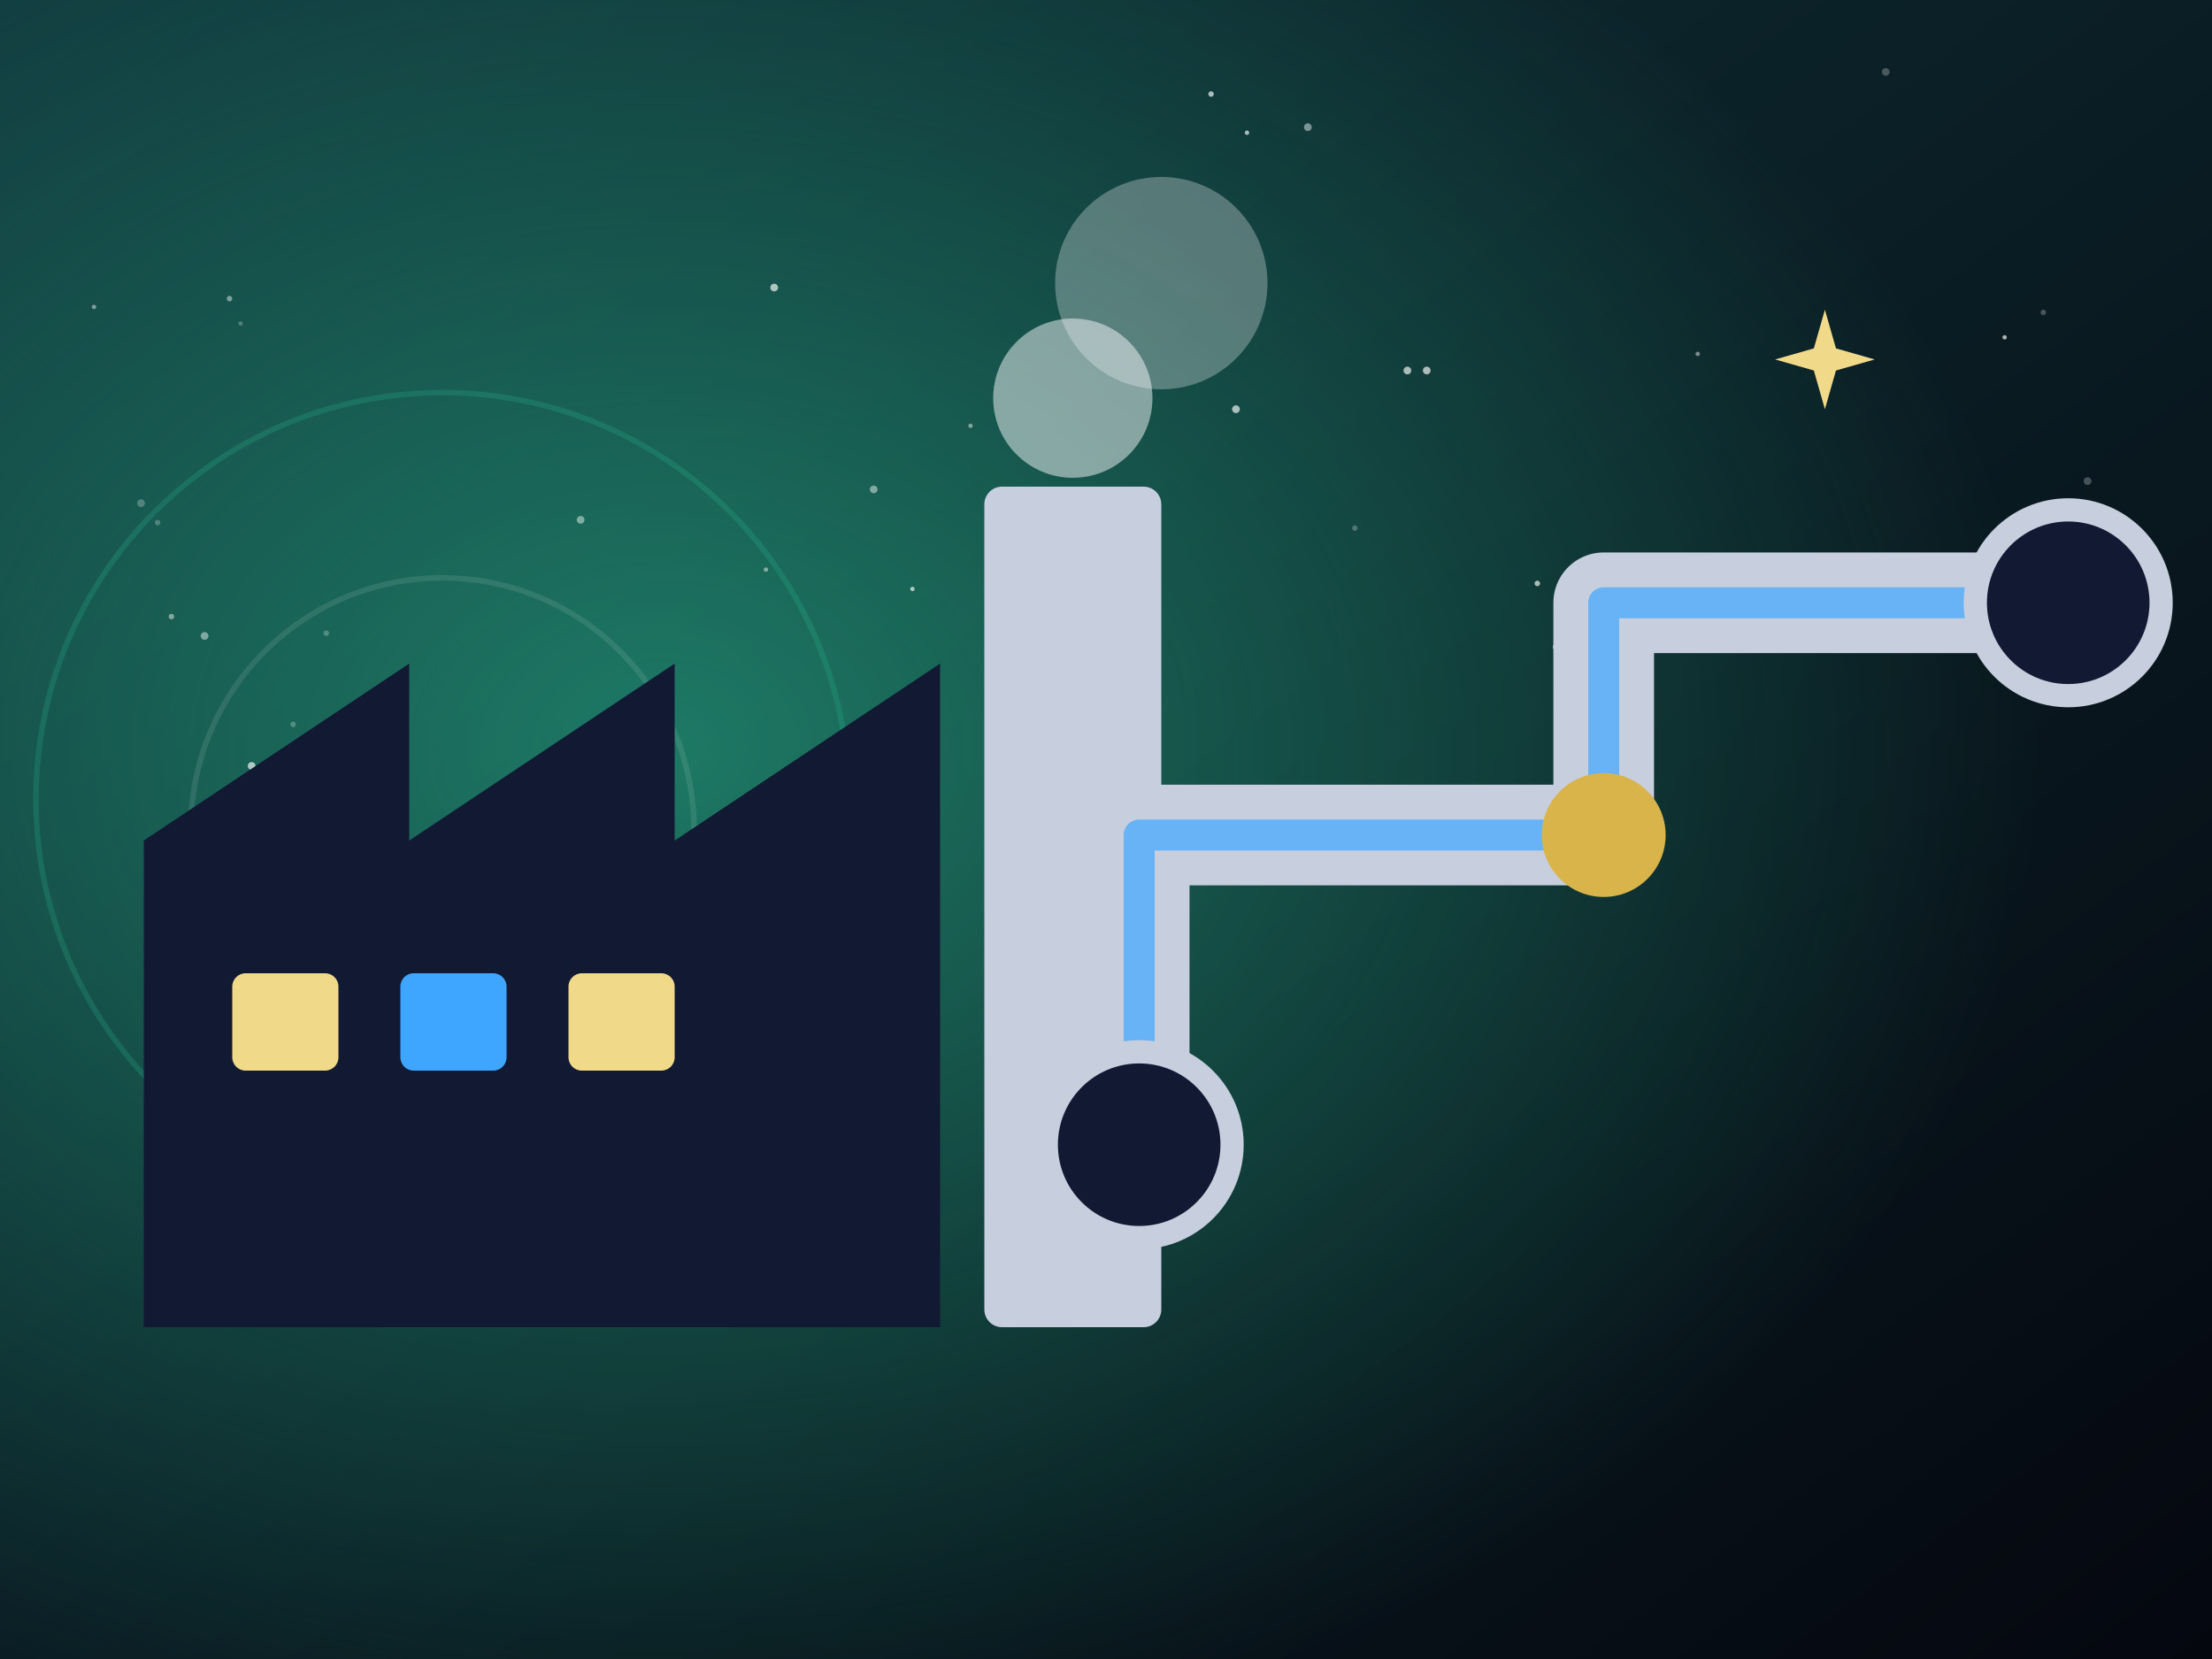
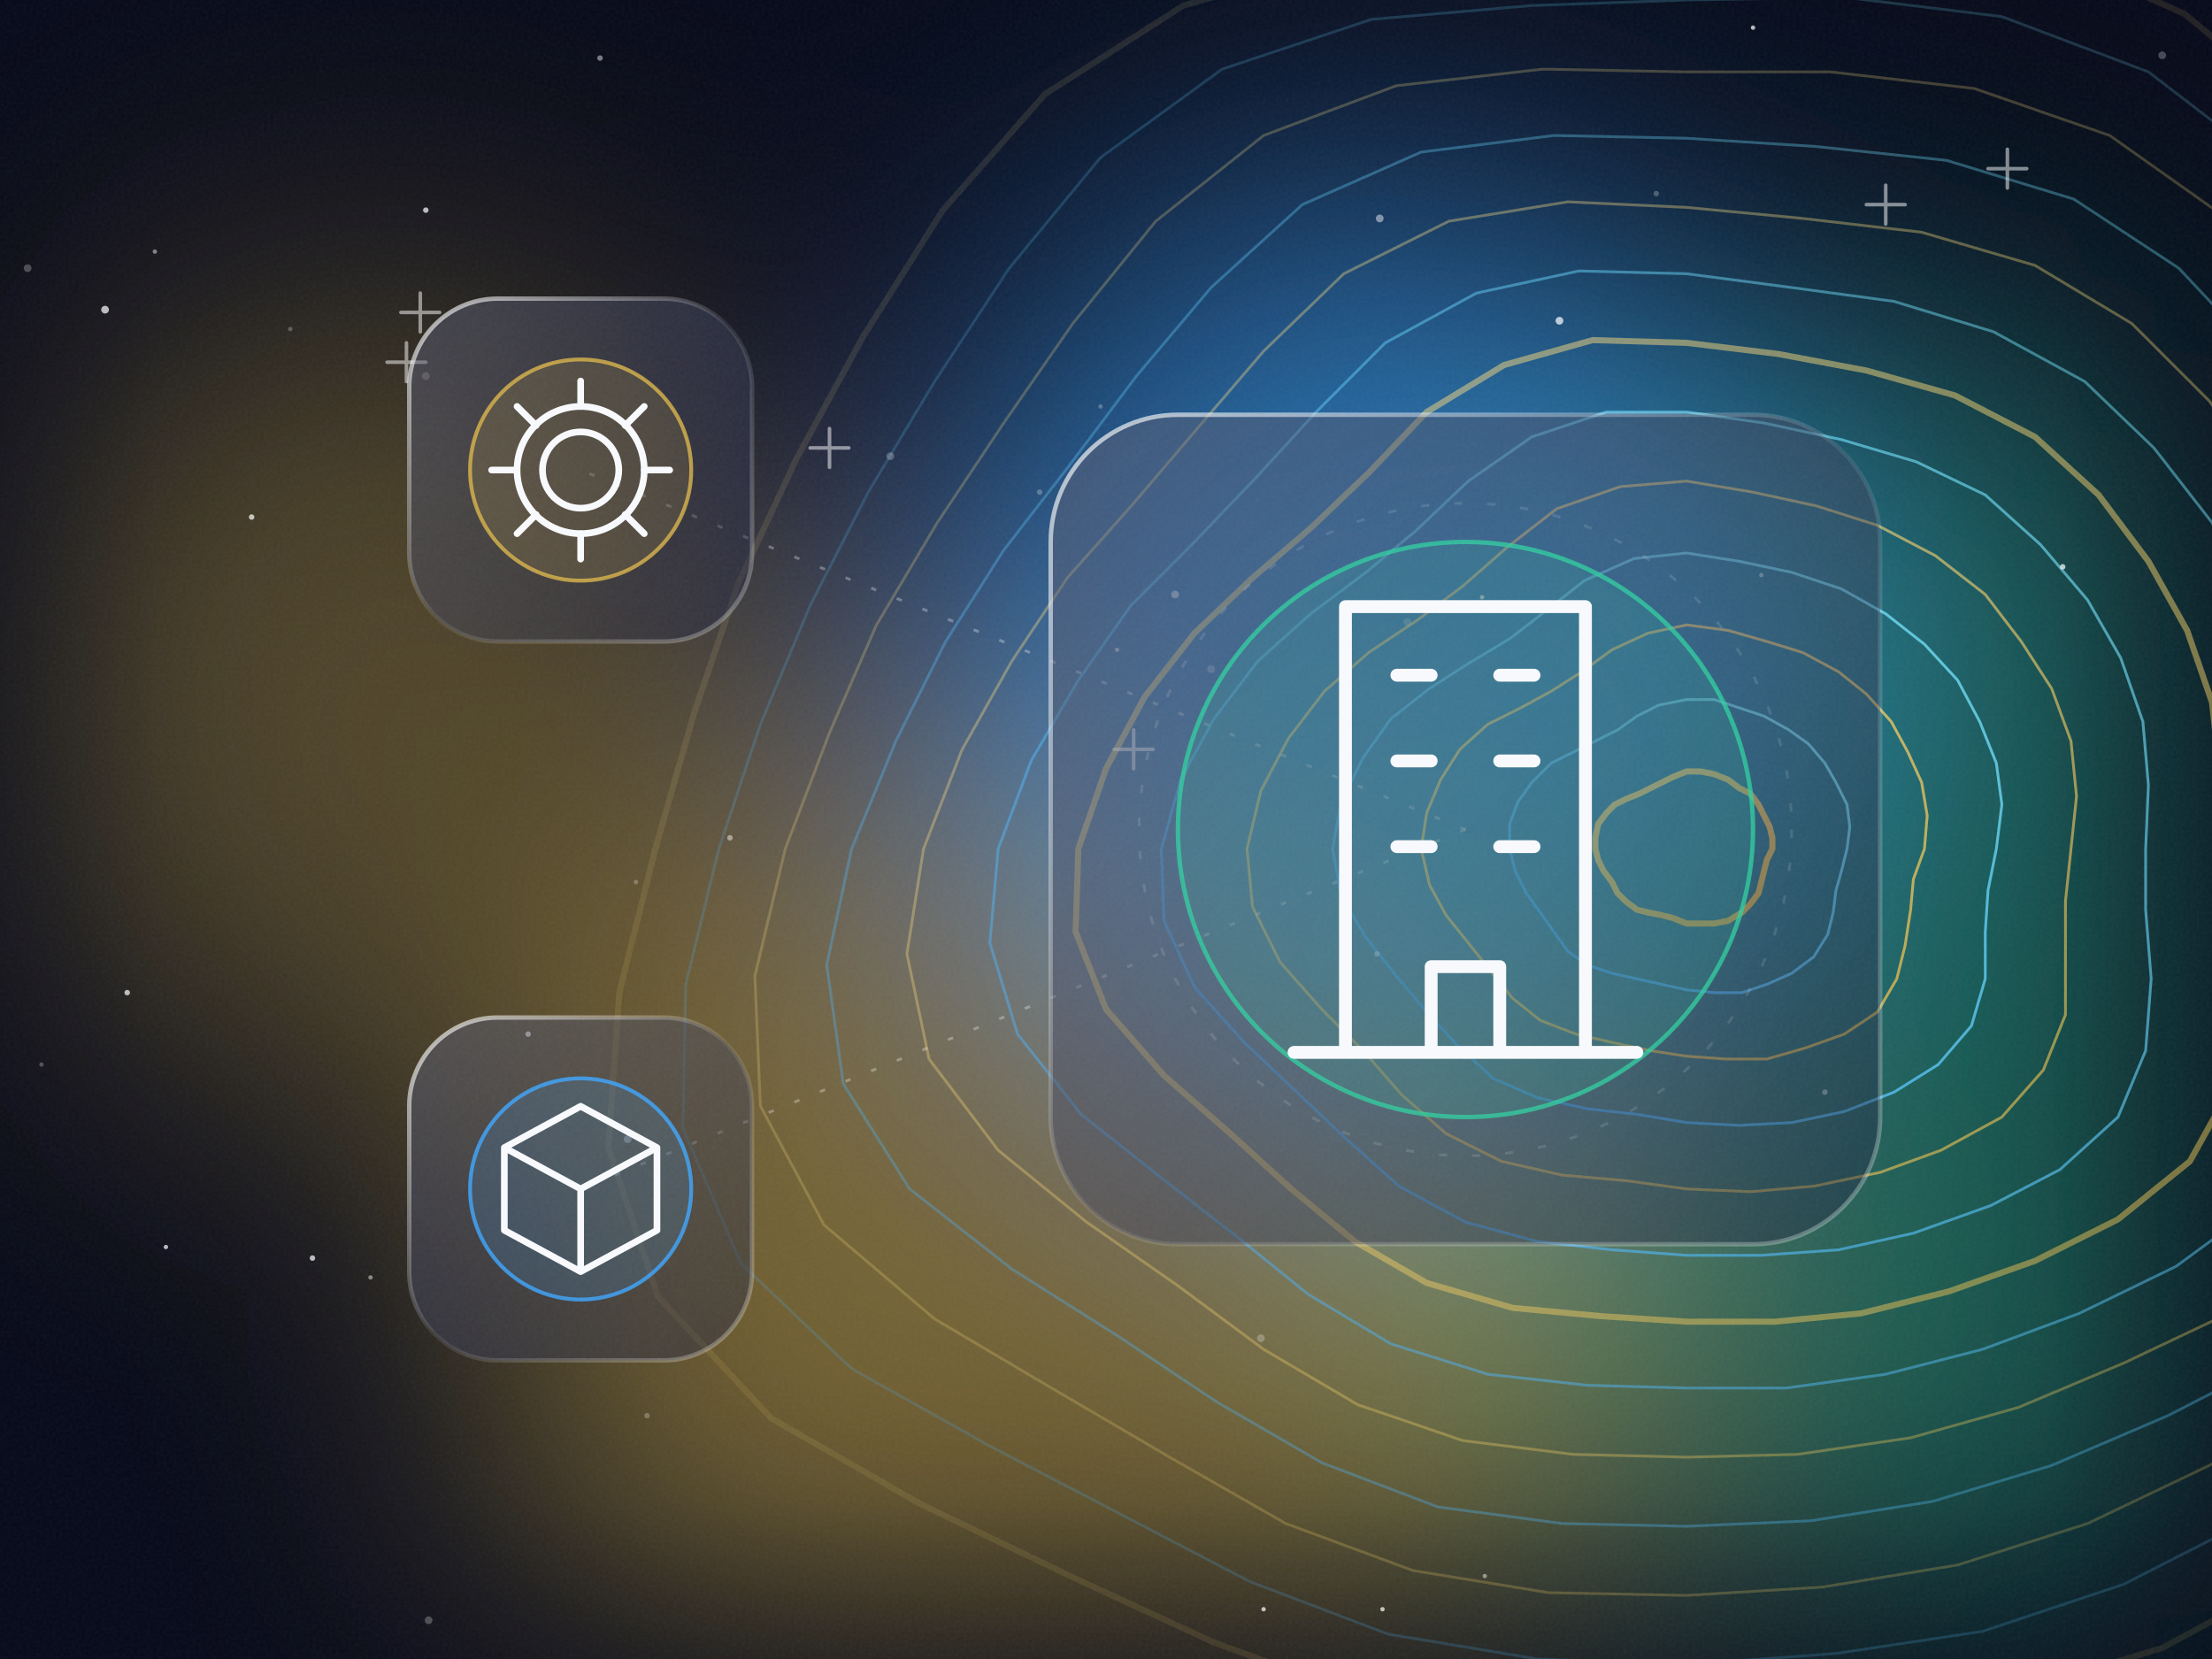
<svg xmlns="http://www.w3.org/2000/svg" viewBox="0 0 800 600" preserveAspectRatio="xMidYMid slice">
  <defs>
-     <linearGradient id="b" x1="0" y1="0" x2="1" y2="1">
-       <stop offset="0" stop-color="#10343a" />
-       <stop offset="1" stop-color="#05070f" />
+     <linearGradient id="gs" x1="0" y1="0" x2="1" y2="1">
+       <stop offset="0" stop-color="#fff" stop-opacity=".7" />
+       <stop offset=".5" stop-color="#fff" stop-opacity=".08" />
+       <stop offset="1" stop-color="#fff" stop-opacity=".3" />
    </linearGradient>
-     <radialGradient id="l" cx="0.3" cy="0.45" r=".62">
-       <stop offset="0" stop-color="#2fd0a0" stop-opacity=".5" />
-       <stop offset="1" stop-color="#2fd0a0" stop-opacity="0" />
+     <linearGradient id="gf" x1="0" y1="0" x2="1" y2="1">
+       <stop offset="0" stop-color="#fff" stop-opacity=".17" />
+       <stop offset="1" stop-color="#fff" stop-opacity=".03" />
+     </linearGradient>
+     <linearGradient id="st1" x1="0" y1="0" x2="1" y2="1">
+       <stop offset="0" stop-color="#f1d98a" />
+       <stop offset="1" stop-color="#d9b44a" />
+     </linearGradient>
+     <linearGradient id="st2" x1="0" y1="1" x2="1" y2="0">
+       <stop offset="0" stop-color="#3ea6ff" />
+       <stop offset="1" stop-color="#7cf0ff" />
+     </linearGradient>
+     <radialGradient id="orb">
+       <stop offset="0" stop-color="#fff6d2" />
+       <stop offset=".35" stop-color="#d9b44a" />
+       <stop offset="1" stop-color="#d9b44a" stop-opacity="0" />
    </radialGradient>
+     <filter id="grain" x="0" y="0" width="100%" height="100%">
+       <feTurbulence type="fractalNoise" baseFrequency=".85" numOctaves="2" seed="4" />
+       <feColorMatrix type="matrix" values="0 0 0 0 1  0 0 0 0 1  0 0 0 0 1  0 0 0 .55 0" />
+     </filter>
+     <filter id="b60" x="-50%" y="-50%" width="200%" height="200%">
+       <feGaussianBlur stdDeviation="60" />
+     </filter>
+     <filter id="b24" x="-50%" y="-50%" width="200%" height="200%">
+       <feGaussianBlur stdDeviation="24" />
+     </filter>
  </defs>
-   <rect width="800" height="600" fill="url(#b)" />
-   <rect width="800" height="600" fill="url(#l)" />
-   <circle cx="51" cy="182" r="1.4" fill="#fff" opacity="0.25" />
-   <circle cx="91" cy="277" r="1.4" fill="#fff" opacity="0.65" />
-   <circle cx="330" cy="213" r="0.8" fill="#fff" opacity="0.65" />
-   <circle cx="118" cy="229" r="1" fill="#fff" opacity="0.25" />
-   <circle cx="614" cy="128" r="0.8" fill="#fff" opacity="0.45" />
-   <circle cx="83" cy="108" r="1" fill="#fff" opacity="0.45" />
-   <circle cx="106" cy="262" r="1" fill="#fff" opacity="0.25" />
-   <circle cx="320" cy="265" r="0.8" fill="#fff" opacity="0.45" />
-   <circle cx="400" cy="239" r="1" fill="#fff" opacity="0.45" />
-   <circle cx="725" cy="122" r="0.8" fill="#fff" opacity="0.65" />
-   <circle cx="62" cy="223" r="1" fill="#fff" opacity="0.45" />
-   <circle cx="556" cy="211" r="1" fill="#fff" opacity="0.65" />
-   <circle cx="417" cy="230" r="1" fill="#fff" opacity="0.65" />
-   <circle cx="280" cy="104" r="1.4" fill="#fff" opacity="0.65" />
-   <circle cx="525" cy="291" r="1.4" fill="#fff" opacity="0.45" />
-   <circle cx="451" cy="48" r="0.8" fill="#fff" opacity="0.65" />
-   <circle cx="34" cy="111" r="0.8" fill="#fff" opacity="0.45" />
-   <circle cx="516" cy="134" r="1.4" fill="#fff" opacity="0.65" />
-   <circle cx="682" cy="26" r="1.4" fill="#fff" opacity="0.25" />
-   <circle cx="57" cy="189" r="1" fill="#fff" opacity="0.25" />
-   <circle cx="473" cy="46" r="1.4" fill="#fff" opacity="0.45" />
-   <circle cx="210" cy="188" r="1.4" fill="#fff" opacity="0.45" />
-   <circle cx="509" cy="134" r="1.4" fill="#fff" opacity="0.65" />
-   <circle cx="563" cy="234" r="1.4" fill="#fff" opacity="0.65" />
-   <circle cx="739" cy="113" r="1" fill="#fff" opacity="0.25" />
-   <circle cx="755" cy="174" r="1.4" fill="#fff" opacity="0.25" />
-   <circle cx="351" cy="154" r="0.8" fill="#fff" opacity="0.45" />
-   <circle cx="277" cy="206" r="0.8" fill="#fff" opacity="0.45" />
-   <circle cx="316" cy="177" r="1.4" fill="#fff" opacity="0.45" />
-   <circle cx="490" cy="191" r="1" fill="#fff" opacity="0.25" />
-   <circle cx="87" cy="117" r="0.8" fill="#fff" opacity="0.25" />
-   <circle cx="438" cy="34" r="1" fill="#fff" opacity="0.65" />
-   <circle cx="74" cy="230" r="1.4" fill="#fff" opacity="0.45" />
-   <circle cx="447" cy="148" r="1.4" fill="#fff" opacity="0.65" />
-   <circle cx="160" cy="289" r="147" fill="none" opacity="0.18" stroke="#2fd0a0" stroke-width="2" />
-   <circle cx="160" cy="300" r="91" fill="none" opacity="0.1" stroke="#fff" stroke-width="2" />
-   <g transform="translate(260 320) rotate(0) scale(1.6)">
-     <polygon points="-130,100 -130,-10 -70,-50 -70,-10 -10,-50 -10,-10 50,-50 50,100" fill="#121a33" opacity="1" />
-     <rect x="60" y="-90" width="40" height="190" rx="4" fill="#c7cfdf" opacity="1" />
-     <rect x="-110" y="20" width="24" height="22" rx="3" fill="#f1d98a" opacity="1" />
-     <rect x="-72" y="20" width="24" height="22" rx="3" fill="#3ea6ff" opacity="1" />
-     <rect x="-34" y="20" width="24" height="22" rx="3" fill="#f1d98a" opacity="1" />
-     <circle cx="80" cy="-110" r="18" fill="#f7f9fc" opacity="0.5" />
-     <circle cx="100" cy="-136" r="24" fill="#f7f9fc" opacity="0.3" />
+   <rect width="800" height="600" fill="#050818" />
+   <g filter="url(#b60)">
+     <circle cx="688" cy="356" r="234" fill="#2fd0a0" opacity="0.42" />
+     <circle cx="388" cy="465" r="211" fill="#d9b44a" opacity="0.52" />
+     <circle cx="497" cy="240" r="172" fill="#3ea6ff" opacity="0.62" />
+     <circle cx="140" cy="253" r="150" fill="#d9b44a" opacity=".35" />
  </g>
-   <g transform="translate(580 330) rotate(0) scale(1.4)">
-     <path d="M-120 60V-20H0V-80H120" fill="none" opacity="1" stroke="#c7cfdf" stroke-width="26" stroke-linecap="round" stroke-linejoin="round" />
-     <path d="M-120 60V-20H0V-80H120" fill="none" opacity="0.7" stroke="#3ea6ff" stroke-width="8" stroke-linecap="round" stroke-linejoin="round" />
-     <circle cx="-120" cy="60" r="24" fill="#121a33" opacity="1" stroke="#c7cfdf" stroke-width="6" />
-     <circle cx="120" cy="-80" r="24" fill="#121a33" opacity="1" stroke="#c7cfdf" stroke-width="6" />
-     <circle cx="0" cy="-20" r="16" fill="#d9b44a" opacity="1" />
+   <path d="M641 307 L639 311 L638 315 L637 319 L636 323 L633 327 L630 330 L625 333 L620 334 L615 334 L610 334 L605 332 L601 331 L596 330 L592 329 L588 326 L585 323 L583 319 L580 315 L578 311 L577 307 L577 303 L578 298 L581 294 L584 291 L588 289 L593 287 L597 285 L601 283 L605 281 L610 279 L615 279 L620 280 L625 282 L629 285 L633 287 L636 291 L638 295 L640 299 L641 303Z" fill="none" stroke="url(#st1)" stroke-width="2.2" stroke-opacity="0.95" />
+   <path d="M668 307 L666 315 L664 322 L663 330 L661 338 L656 346 L648 352 L639 356 L630 359 L620 359 L610 358 L601 356 L592 354 L583 352 L574 349 L567 344 L562 337 L557 330 L552 323 L548 315 L546 307 L546 298 L549 290 L554 283 L561 276 L569 272 L577 268 L585 264 L592 259 L600 255 L610 253 L620 253 L629 256 L638 259 L647 264 L654 269 L660 276 L664 283 L668 291 L669 299Z" fill="none" stroke="url(#st2)" stroke-width="1.0" stroke-opacity="0.88" />
+   <path d="M696 307 L692 318 L691 329 L689 342 L686 354 L679 366 L667 374 L653 379 L639 383 L624 383 L610 382 L597 380 L583 377 L570 374 L557 369 L547 361 L539 351 L531 341 L523 331 L517 320 L514 307 L516 294 L521 282 L528 271 L538 262 L550 256 L561 250 L572 243 L583 235 L596 229 L610 226 L625 228 L639 232 L652 236 L665 243 L675 251 L684 261 L690 272 L695 283 L697 295Z" fill="none" stroke="url(#st1)" stroke-width="1.0" stroke-opacity="0.81" />
+   <path d="M722 307 L719 322 L718 337 L718 354 L713 371 L701 385 L685 395 L667 402 L648 406 L629 407 L610 406 L592 403 L574 401 L556 397 L540 390 L527 378 L516 366 L505 353 L494 339 L485 324 L482 307 L485 290 L493 274 L503 260 L517 249 L531 240 L546 231 L559 221 L573 210 L591 202 L610 200 L629 203 L648 207 L666 213 L682 222 L696 233 L708 246 L716 261 L722 276 L724 291Z" fill="none" stroke="url(#st2)" stroke-width="1.0" stroke-opacity="0.74" />
+   <path d="M749 307 L747 326 L747 345 L747 367 L739 387 L724 404 L702 416 L680 424 L656 429 L633 431 L610 430 L588 427 L565 425 L543 420 L523 410 L507 396 L493 380 L478 365 L463 348 L453 328 L451 307 L456 286 L466 267 L479 250 L495 236 L513 224 L529 212 L545 198 L563 184 L586 176 L610 174 L634 178 L657 183 L679 190 L700 201 L718 215 L731 232 L742 249 L749 268 L751 288Z" fill="none" stroke="url(#st1)" stroke-width="1.0" stroke-opacity="0.67" />
+   <path d="M776 307 L776 329 L778 354 L776 380 L766 404 L745 423 L720 436 L692 446 L665 452 L637 454 L610 454 L583 452 L556 449 L530 442 L506 429 L487 412 L469 395 L450 377 L432 357 L421 333 L420 307 L427 282 L439 260 L455 239 L474 222 L494 207 L512 192 L531 174 L554 158 L581 149 L610 149 L638 153 L666 159 L693 167 L718 179 L738 197 L755 217 L767 238 L775 261 L777 284Z" fill="none" stroke="url(#st2)" stroke-width="1.0" stroke-opacity="0.60" />
+   <path d="M803 307 L806 334 L809 363 L807 393 L792 420 L766 441 L736 456 L705 467 L673 475 L642 478 L610 478 L579 476 L547 473 L516 464 L490 449 L467 430 L445 410 L421 389 L400 365 L389 337 L390 307 L400 278 L414 252 L432 229 L453 209 L474 191 L495 171 L516 149 L544 132 L576 123 L610 124 L643 128 L675 134 L707 143 L736 158 L759 179 L777 203 L791 228 L800 254 L803 281Z" fill="none" stroke="url(#st1)" stroke-width="2.2" stroke-opacity="0.53" />
+   <path d="M832 307 L837 338 L842 372 L837 406 L817 436 L787 458 L752 475 L717 488 L682 497 L646 502 L610 502 L574 501 L538 497 L503 486 L473 468 L447 447 L420 426 L391 403 L368 374 L358 341 L361 307 L373 275 L390 246 L409 219 L432 196 L454 173 L476 149 L501 124 L534 106 L571 98 L610 99 L648 104 L685 109 L721 120 L754 138 L779 162 L800 189 L815 217 L825 247 L829 277Z" fill="none" stroke="url(#st2)" stroke-width="1.0" stroke-opacity="0.46" />
+   <path d="M862 307 L871 342 L876 381 L867 419 L842 451 L806 475 L768 493 L730 509 L691 520 L650 526 L610 527 L569 526 L529 521 L491 508 L457 488 L426 465 L393 442 L361 416 L336 383 L328 345 L334 307 L348 271 L366 239 L386 209 L410 182 L433 155 L457 127 L486 99 L524 80 L567 73 L610 75 L652 79 L695 84 L736 96 L771 117 L799 145 L821 175 L838 207 L849 240 L856 274Z" fill="none" stroke="url(#st1)" stroke-width="1.0" stroke-opacity="0.39" />
+   <path d="M893 307 L905 347 L909 390 L896 432 L865 466 L825 491 L784 512 L742 530 L699 543 L655 550 L610 552 L565 551 L520 545 L478 529 L440 507 L404 483 L366 459 L329 430 L305 392 L299 349 L308 307 L324 268 L342 232 L363 199 L387 168 L411 136 L438 104 L471 74 L514 55 L562 49 L610 50 L657 53 L704 58 L750 72 L788 97 L818 129 L842 162 L861 197 L874 233 L883 270Z" fill="none" stroke="url(#st2)" stroke-width="1.0" stroke-opacity="0.33" />
+   <path d="M927 307 L941 352 L943 400 L924 444 L887 480 L843 507 L799 530 L755 551 L708 566 L659 574 L610 577 L560 576 L511 568 L465 551 L423 527 L382 503 L338 477 L298 443 L275 400 L273 353 L284 307 L300 265 L317 226 L339 189 L363 153 L388 117 L418 80 L457 49 L505 31 L558 25 L610 26 L662 26 L714 32 L763 49 L804 78 L836 113 L863 150 L884 187 L900 226 L912 266Z" fill="none" stroke="url(#st1)" stroke-width="1.0" stroke-opacity="0.26" />
+   <path d="M962 307 L977 357 L975 409 L950 456 L908 493 L861 522 L815 549 L768 573 L717 590 L664 598 L610 602 L556 600 L502 591 L452 572 L406 548 L358 523 L308 495 L268 457 L247 408 L248 356 L260 307 L275 262 L293 219 L314 178 L338 138 L365 97 L398 57 L442 25 L496 7 L554 2 L610 0 L667 -1 L724 6 L777 26 L820 59 L854 98 L883 137 L907 177 L926 219 L943 262Z" fill="none" stroke="url(#st2)" stroke-width="1.0" stroke-opacity="0.19" />
+   <path d="M998 307 L1013 362 L1007 417 L975 466 L928 505 L879 538 L832 569 L782 596 L726 613 L668 623 L610 626 L551 625 L494 614 L439 594 L387 570 L333 544 L279 513 L238 469 L220 415 L224 359 L237 307 L251 258 L267 211 L288 166 L312 122 L341 76 L378 34 L428 2 L488 -15 L549 -22 L610 -26 L672 -29 L734 -20 L790 5 L835 42 L871 83 L903 124 L931 167 L954 211 L976 257Z" fill="none" stroke="url(#st1)" stroke-width="2.2" stroke-opacity="0.12" />
+   <circle cx="105" cy="119" r="0.8" fill="#fff" opacity="0.25" />
+   <circle cx="38" cy="112" r="1.4" fill="#fff" opacity="0.7" />
+   <circle cx="191" cy="374" r="1" fill="#fff" opacity="0.7" />
+   <circle cx="536" cy="216" r="0.8" fill="#fff" opacity="0.7" />
+   <circle cx="155" cy="586" r="1.4" fill="#fff" opacity="0.25" />
+   <circle cx="46" cy="359" r="1" fill="#fff" opacity="0.7" />
+   <circle cx="500" cy="582" r="0.8" fill="#fff" opacity="0.7" />
+   <circle cx="564" cy="116" r="1.4" fill="#fff" opacity="0.7" />
+   <circle cx="746" cy="205" r="1" fill="#fff" opacity="0.7" />
+   <circle cx="227" cy="412" r="1.4" fill="#fff" opacity="0.45" />
+   <circle cx="230" cy="319" r="0.8" fill="#fff" opacity="0.25" />
+   <circle cx="376" cy="178" r="1" fill="#fff" opacity="0.25" />
+   <circle cx="15" cy="385" r="0.8" fill="#fff" opacity="0.25" />
+   <circle cx="509" cy="225" r="1.4" fill="#fff" opacity="0.25" />
+   <circle cx="154" cy="76" r="1" fill="#fff" opacity="0.7" />
+   <circle cx="498" cy="345" r="1" fill="#fff" opacity="0.45" />
+   <circle cx="113" cy="455" r="1" fill="#fff" opacity="0.7" />
+   <circle cx="134" cy="462" r="0.8" fill="#fff" opacity="0.45" />
+   <circle cx="660" cy="395" r="1" fill="#fff" opacity="0.45" />
+   <circle cx="398" cy="147" r="0.8" fill="#fff" opacity="0.25" />
+   <circle cx="637" cy="208" r="0.8" fill="#fff" opacity="0.45" />
+   <circle cx="56" cy="91" r="0.8" fill="#fff" opacity="0.45" />
+   <circle cx="599" cy="70" r="1" fill="#fff" opacity="0.25" />
+   <circle cx="154" cy="136" r="1.4" fill="#fff" opacity="0.25" />
+   <circle cx="322" cy="165" r="1.4" fill="#fff" opacity="0.25" />
+   <circle cx="264" cy="303" r="1" fill="#fff" opacity="0.45" />
+   <circle cx="457" cy="582" r="0.8" fill="#fff" opacity="0.7" />
+   <circle cx="425" cy="215" r="1.4" fill="#fff" opacity="0.45" />
+   <circle cx="91" cy="187" r="1" fill="#fff" opacity="0.7" />
+   <circle cx="782" cy="20" r="1.4" fill="#fff" opacity="0.25" />
+   <circle cx="10" cy="97" r="1.4" fill="#fff" opacity="0.25" />
+   <circle cx="634" cy="10" r="0.8" fill="#fff" opacity="0.7" />
+   <circle cx="438" cy="242" r="1.4" fill="#fff" opacity="0.25" />
+   <circle cx="234" cy="512" r="1" fill="#fff" opacity="0.25" />
+   <circle cx="404" cy="235" r="0.8" fill="#fff" opacity="0.45" />
+   <circle cx="537" cy="570" r="0.8" fill="#fff" opacity="0.45" />
+   <circle cx="499" cy="79" r="1.4" fill="#fff" opacity="0.45" />
+   <circle cx="60" cy="451" r="0.8" fill="#fff" opacity="0.7" />
+   <circle cx="217" cy="21" r="1" fill="#fff" opacity="0.45" />
+   <circle cx="456" cy="484" r="1.4" fill="#fff" opacity="0.25" />
+   <path d="M300 155V169M293 162H307" stroke="#fff" stroke-opacity=".5" stroke-width="1.3" stroke-linecap="round" />
+   <path d="M726 54V68M719 61H733" stroke="#fff" stroke-opacity=".5" stroke-width="1.3" stroke-linecap="round" />
+   <path d="M682 67V81M675 74H689" stroke="#fff" stroke-opacity=".5" stroke-width="1.3" stroke-linecap="round" />
+   <path d="M147 124V138M140 131H154" stroke="#fff" stroke-opacity=".5" stroke-width="1.3" stroke-linecap="round" />
+   <path d="M410 264V278M403 271H417" stroke="#fff" stroke-opacity=".5" stroke-width="1.3" stroke-linecap="round" />
+   <path d="M152 106V120M145 113H159" stroke="#fff" stroke-opacity=".5" stroke-width="1.3" stroke-linecap="round" />
+   <path d="M530 300L210 170" stroke="#fff" stroke-opacity=".3" stroke-dasharray="2 8" />
+   <path d="M530 300L210 430" stroke="#fff" stroke-opacity=".3" stroke-dasharray="2 8" />
+   <rect x="380.0" y="150.0" width="300" height="300" rx="46" fill="#0a1030" opacity=".4" />
+   <rect x="380.0" y="150.0" width="300" height="300" rx="46" fill="url(#gf)" stroke="url(#gs)" stroke-width="1.6" />
+   <circle cx="530" cy="300" r="104" fill="#2fd0a0" opacity=".13" />
+   <circle cx="530" cy="300" r="104" fill="none" stroke="#2fd0a0" stroke-opacity=".75" stroke-width="1.6" />
+   <circle cx="530" cy="300" r="118" fill="none" stroke="#fff" stroke-opacity=".12" stroke-dasharray="3 9" />
+   <g transform="translate(530 300) scale(3.1)" fill="none" stroke="#f7f9fc" stroke-width="1.5" stroke-linecap="round" stroke-linejoin="round">
+     <path d="M-14 26V-26h28V26 M-20 26h40 M-8 -18h4 M4 -18h4 M-8 -8h4 M4 -8h4 M-8 2h4 M4 2h4 M-4 26v-10h8v10" />
  </g>
-   <g transform="translate(660 130) rotate(0) scale(1)">
-     <path d="M0 -18L4 -4L18 0L4 4L0 18L-4 4L-18 0L-4 -4Z" fill="#f1d98a" opacity="1" />
+   <rect x="148" y="108" width="124" height="124" rx="32" fill="#0a1030" opacity=".4" />
+   <rect x="148" y="108" width="124" height="124" rx="32" fill="url(#gf)" stroke="url(#gs)" stroke-width="1.6" />
+   <circle cx="210" cy="170" r="40" fill="#d9b44a" opacity=".16" />
+   <circle cx="210" cy="170" r="40" fill="none" stroke="#d9b44a" stroke-opacity=".8" stroke-width="1.4" />
+   <g transform="translate(210 170) scale(1.15)" fill="none" stroke="#f7f9fc" stroke-width="2.1" stroke-linecap="round" stroke-linejoin="round">
+     <path d="M0 -28v8 M0 28v-8 M-28 0h8 M28 0h-8 M-20 -20l6 6 M20 20l-6 -6 M-20 20l6 -6 M20 -20l-6 6" />
+     <circle cx="0" cy="0" r="12" />
+     <circle cx="0" cy="0" r="20" />
  </g>
+   <rect x="148" y="368" width="124" height="124" rx="32" fill="#0a1030" opacity=".4" />
+   <rect x="148" y="368" width="124" height="124" rx="32" fill="url(#gf)" stroke="url(#gs)" stroke-width="1.6" />
+   <circle cx="210" cy="430" r="40" fill="#3ea6ff" opacity=".16" />
+   <circle cx="210" cy="430" r="40" fill="none" stroke="#3ea6ff" stroke-opacity=".8" stroke-width="1.4" />
+   <g transform="translate(210 430) scale(1.15)" fill="none" stroke="#f7f9fc" stroke-width="2.1" stroke-linecap="round" stroke-linejoin="round">
+     <path d="M0 -26L24 -13V13L0 26L-24 13V-13Z M0 0L24 -13 M0 0L-24 -13 M0 0V26" />
+   </g>
+   <rect width="800" height="600" filter="url(#grain)" opacity="0.08" />
</svg>
